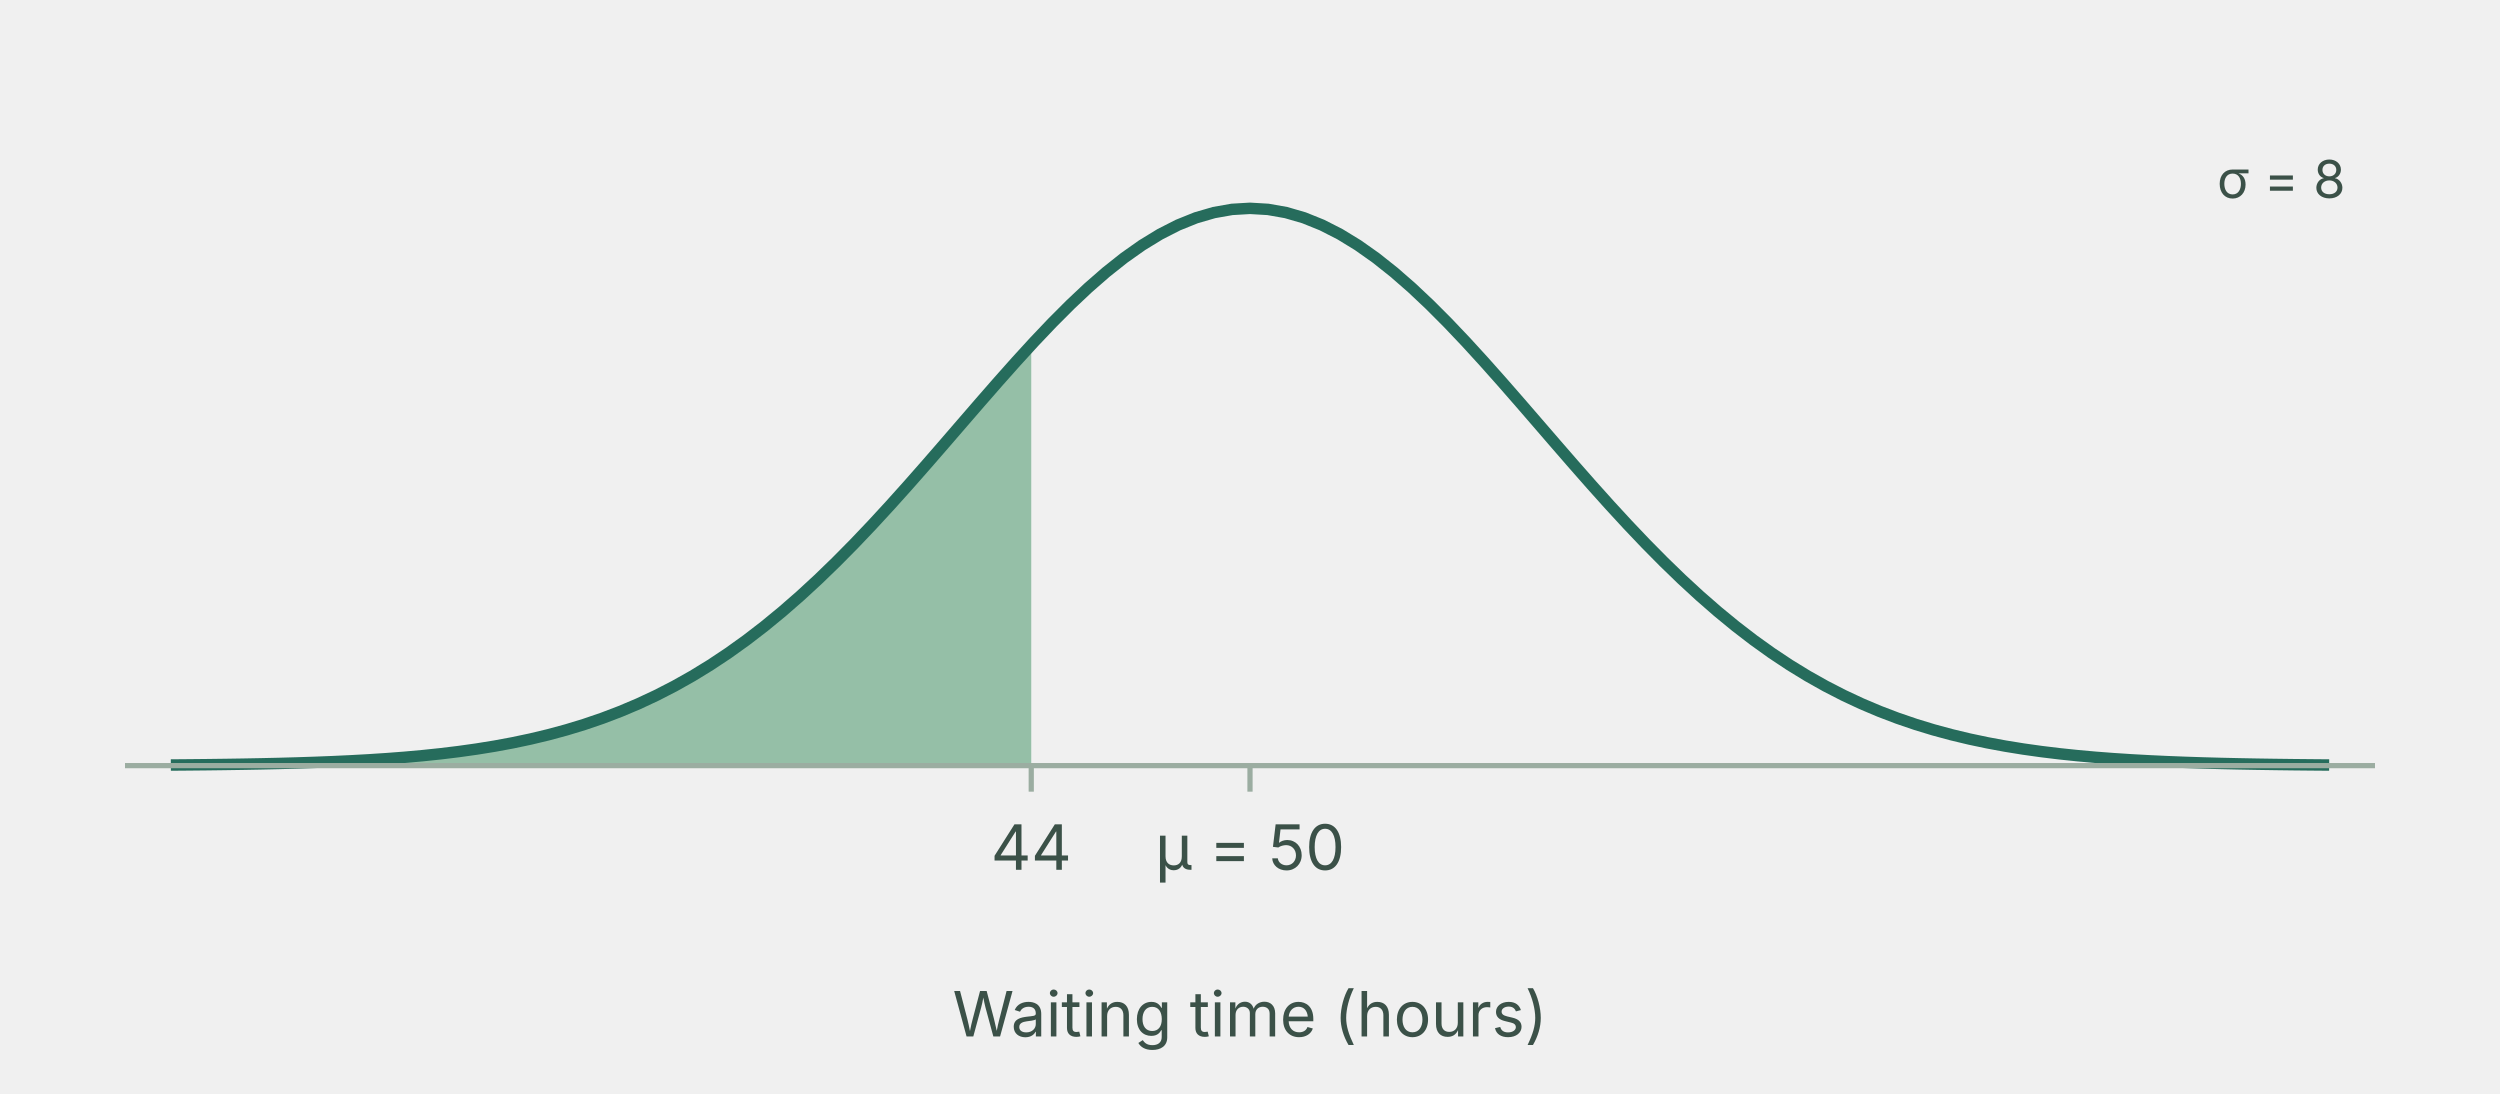
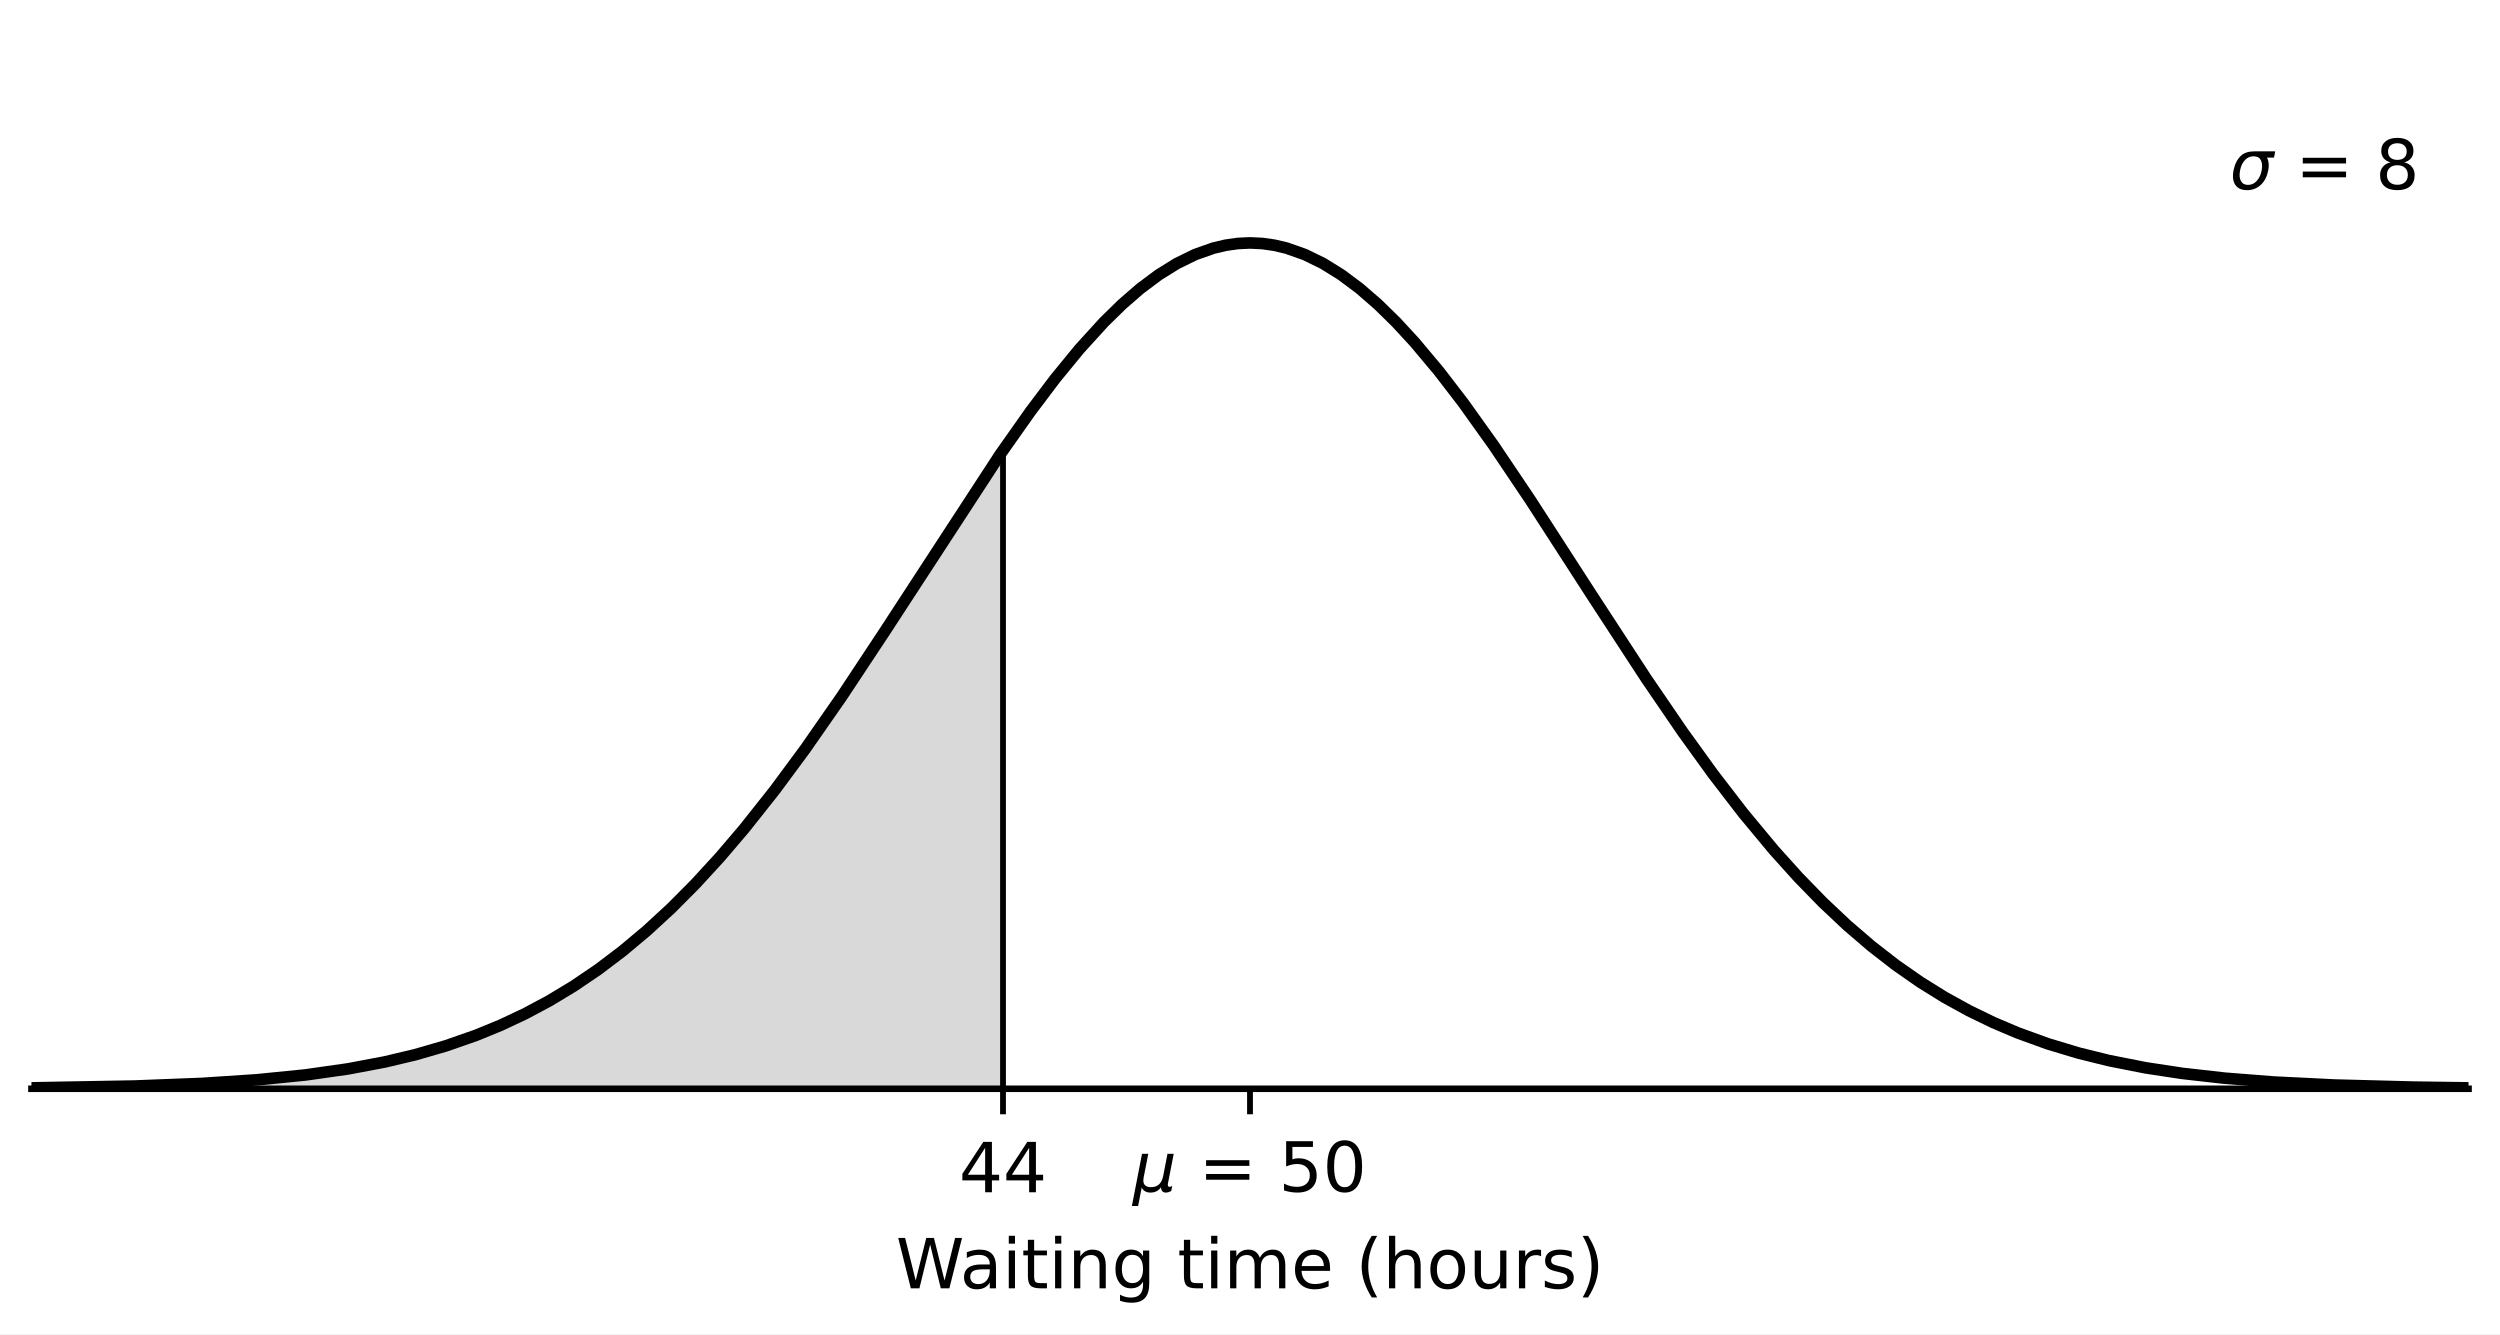
- <svg xmlns="http://www.w3.org/2000/svg" viewBox="0 0 480 210" role="img" aria-labelledby="title">
-   <style>text{font-family:system-ui,-apple-system,sans-serif;fill:#3b5148;font-size:12px} .small{font-size:10px}</style>
-   <path d="M32.8,147 L32.800,146.886 L34.177,146.875 L35.553,146.864 L36.930,146.851 L38.307,146.837 L39.683,146.822 L41.060,146.805 L42.437,146.788 L43.813,146.769 L45.190,146.748 L46.567,146.726 L47.943,146.701 L49.320,146.675 L50.697,146.647 L52.073,146.616 L53.450,146.583 L54.827,146.548 L56.203,146.510 L57.580,146.469 L58.957,146.425 L60.333,146.377 L61.710,146.327 L63.087,146.272 L64.463,146.213 L65.840,146.151 L67.217,146.083 L68.593,146.011 L69.970,145.935 L71.347,145.852 L72.723,145.764 L74.100,145.671 L75.477,145.571 L76.853,145.464 L78.230,145.351 L79.607,145.230 L80.983,145.101 L82.360,144.965 L83.737,144.819 L85.113,144.665 L86.490,144.502 L87.867,144.328 L89.243,144.145 L90.620,143.950 L91.997,143.745 L93.373,143.527 L94.750,143.297 L96.127,143.055 L97.503,142.799 L98.880,142.529 L100.257,142.245 L101.633,141.945 L103.010,141.630 L104.387,141.299 L105.763,140.951 L107.140,140.586 L108.517,140.203 L109.893,139.801 L111.270,139.381 L112.647,138.940 L114.023,138.479 L115.400,137.997 L116.777,137.494 L118.153,136.969 L119.530,136.421 L120.907,135.850 L122.283,135.255 L123.660,134.636 L125.037,133.992 L126.413,133.322 L127.790,132.627 L129.167,131.906 L130.543,131.159 L131.920,130.384 L133.297,129.582 L134.673,128.752 L136.050,127.894 L137.427,127.008 L138.803,126.094 L140.180,125.151 L141.557,124.179 L142.933,123.178 L144.310,122.149 L145.687,121.090 L147.063,120.003 L148.440,118.887 L149.817,117.743 L151.193,116.571 L152.570,115.371 L153.947,114.143 L155.323,112.889 L156.700,111.607 L158.077,110.300 L159.453,108.968 L160.830,107.611 L162.207,106.230 L163.583,104.827 L164.960,103.401 L166.337,101.955 L167.713,100.488 L169.090,99.003 L170.467,97.501 L171.843,95.982 L173.220,94.448 L174.597,92.901 L175.973,91.342 L177.350,89.773 L178.727,88.195 L180.103,86.610 L181.480,85.020 L182.857,83.426 L184.233,81.831 L185.610,80.236 L186.987,78.643 L188.363,77.055 L189.740,75.473 L191.117,73.899 L192.493,72.336 L193.870,70.786 L195.247,69.250 L196.623,67.732 L198.000,66.232 L198,147 Z" fill="#95bfa7" />
-   <path d="M32.800,146.886 L36.253,146.857 L39.707,146.822 L43.160,146.778 L46.613,146.725 L50.067,146.660 L53.520,146.582 L56.973,146.487 L60.427,146.374 L63.880,146.239 L67.333,146.077 L70.787,145.886 L74.240,145.661 L77.693,145.396 L81.147,145.085 L84.600,144.724 L88.053,144.304 L91.507,143.819 L94.960,143.261 L98.413,142.622 L101.867,141.893 L105.320,141.065 L108.773,140.130 L112.227,139.077 L115.680,137.897 L119.133,136.581 L122.587,135.120 L126.040,133.506 L129.493,131.731 L132.947,129.788 L136.400,127.672 L139.853,125.377 L143.307,122.902 L146.760,120.245 L150.213,117.408 L153.667,114.395 L157.120,111.211 L160.573,107.866 L164.027,104.370 L167.480,100.738 L170.933,96.987 L174.387,93.138 L177.840,89.212 L181.293,85.236 L184.747,81.236 L188.200,77.243 L191.653,73.289 L195.107,69.406 L198.560,65.628 L202.013,61.991 L205.467,58.528 L208.920,55.273 L212.373,52.260 L215.827,49.519 L219.280,47.079 L222.733,44.967 L226.187,43.206 L229.640,41.815 L233.093,40.811 L236.547,40.203 L240.000,40.000 L243.453,40.203 L246.907,40.811 L250.360,41.815 L253.813,43.206 L257.267,44.967 L260.720,47.079 L264.173,49.519 L267.627,52.260 L271.080,55.273 L274.533,58.528 L277.987,61.991 L281.440,65.628 L284.893,69.406 L288.347,73.289 L291.800,77.243 L295.253,81.236 L298.707,85.236 L302.160,89.212 L305.613,93.138 L309.067,96.987 L312.520,100.738 L315.973,104.370 L319.427,107.866 L322.880,111.211 L326.333,114.395 L329.787,117.408 L333.240,120.245 L336.693,122.902 L340.147,125.377 L343.600,127.672 L347.053,129.788 L350.507,131.731 L353.960,133.506 L357.413,135.120 L360.867,136.581 L364.320,137.897 L367.773,139.077 L371.227,140.130 L374.680,141.065 L378.133,141.893 L381.587,142.622 L385.040,143.261 L388.493,143.819 L391.947,144.304 L395.400,144.724 L398.853,145.085 L402.307,145.396 L405.760,145.661 L409.213,145.886 L412.667,146.077 L416.120,146.239 L419.573,146.374 L423.027,146.487 L426.480,146.582 L429.933,146.660 L433.387,146.725 L436.840,146.778 L440.293,146.822 L443.747,146.857 L447.200,146.886" fill="none" stroke="#266c5c" stroke-width="2.2" />
-   <path d="M24 147H456" stroke="#9bada1" />
-   <path d="M240 147v5" stroke="#9bada1" />
-   <text x="240" y="167" text-anchor="middle">μ = 50</text>
-   <path d="M198 147v5" stroke="#9bada1" />
-   <text x="198" y="167" text-anchor="middle">44</text>
-   <text x="240" y="199" text-anchor="middle">Waiting time (hours)</text>
-   <text x="438" y="38" text-anchor="middle" class="small">σ = 8</text>
+ <svg xmlns="http://www.w3.org/2000/svg" xmlns:xlink="http://www.w3.org/1999/xlink" width="343.44pt" height="183.281pt" viewBox="0 0 343.44 183.281" version="1.1">
+   <defs>
+     <style type="text/css">*{stroke-linejoin: round; stroke-linecap: butt}</style>
+   </defs>
+   <g id="figure_1">
+     <g id="patch_1">
+       <path d="M 0 183.281  L 343.44 183.281  L 343.44 -0  L 0 -0  z " style="fill: #ffffff" />
+     </g>
+     <g id="axes_1">
+       <g id="patch_2">
+         <path d="M 4.32 149.573  L 339.12 149.573  L 339.12 4.32  L 4.32 4.32  z " style="fill: #ffffff" />
+       </g>
+       <g id="FillBetweenPolyCollection_1">
+         <defs>
+           <path id="m019d800169" d="M 4.32 -33.832  L 4.32 -33.832  L 5.157 -33.841  L 5.994 -33.85  L 6.831 -33.86  L 7.668 -33.871  L 8.505 -33.882  L 9.342 -33.894  L 10.179 -33.907  L 11.016 -33.92  L 11.853 -33.934  L 12.69 -33.95  L 13.527 -33.966  L 14.364 -33.983  L 15.201 -34.001  L 16.038 -34.02  L 16.875 -34.041  L 17.712 -34.063  L 18.549 -34.085  L 19.386 -34.11  L 20.223 -34.135  L 21.06 -34.163  L 21.897 -34.191  L 22.734 -34.222  L 23.571 -34.254  L 24.408 -34.288  L 25.245 -34.324  L 26.082 -34.362  L 26.919 -34.402  L 27.756 -34.444  L 28.593 -34.488  L 29.43 -34.535  L 30.267 -34.585  L 31.104 -34.637  L 31.941 -34.691  L 32.778 -34.749  L 33.615 -34.81  L 34.452 -34.873  L 35.289 -34.941  L 36.126 -35.011  L 36.963 -35.085  L 37.8 -35.163  L 38.637 -35.244  L 39.474 -35.33  L 40.311 -35.42  L 41.148 -35.514  L 41.985 -35.613  L 42.822 -35.716  L 43.659 -35.824  L 44.496 -35.938  L 45.333 -36.056  L 46.17 -36.18  L 47.007 -36.31  L 47.844 -36.446  L 48.681 -36.588  L 49.518 -36.736  L 50.355 -36.89  L 51.192 -37.051  L 52.029 -37.22  L 52.866 -37.395  L 53.703 -37.578  L 54.54 -37.769  L 55.377 -37.967  L 56.214 -38.174  L 57.051 -38.389  L 57.888 -38.613  L 58.725 -38.846  L 59.562 -39.088  L 60.399 -39.34  L 61.236 -39.601  L 62.073 -39.872  L 62.91 -40.154  L 63.747 -40.446  L 64.584 -40.749  L 65.421 -41.063  L 66.258 -41.388  L 67.095 -41.725  L 67.932 -42.074  L 68.769 -42.435  L 69.606 -42.809  L 70.443 -43.195  L 71.28 -43.595  L 72.117 -44.007  L 72.954 -44.434  L 73.791 -44.874  L 74.628 -45.328  L 75.465 -45.796  L 76.302 -46.279  L 77.139 -46.777  L 77.976 -47.29  L 78.813 -47.819  L 79.65 -48.363  L 80.487 -48.922  L 81.324 -49.498  L 82.161 -50.089  L 82.998 -50.698  L 83.835 -51.322  L 84.672 -51.964  L 85.509 -52.622  L 86.346 -53.297  L 87.183 -53.989  L 88.02 -54.699  L 88.857 -55.426  L 89.694 -56.171  L 90.531 -56.933  L 91.368 -57.713  L 92.205 -58.511  L 93.042 -59.326  L 93.879 -60.159  L 94.716 -61.01  L 95.553 -61.878  L 96.39 -62.764  L 97.227 -63.668  L 98.064 -64.589  L 98.901 -65.528  L 99.738 -66.484  L 100.575 -67.458  L 101.412 -68.448  L 102.249 -69.455  L 103.086 -70.479  L 103.923 -71.519  L 104.76 -72.575  L 105.597 -73.647  L 106.434 -74.735  L 107.271 -75.837  L 108.108 -76.955  L 108.945 -78.087  L 109.782 -79.233  L 110.619 -80.393  L 111.456 -81.566  L 112.293 -82.751  L 113.13 -83.949  L 113.967 -85.158  L 114.804 -86.379  L 115.641 -87.61  L 116.478 -88.85  L 117.315 -90.101  L 118.152 -91.359  L 118.989 -92.626  L 119.826 -93.9  L 120.663 -95.18  L 121.5 -96.466  L 122.337 -97.757  L 123.174 -99.053  L 124.011 -100.351  L 124.848 -101.652  L 125.685 -102.955  L 126.522 -104.259  L 127.359 -105.563  L 128.196 -106.866  L 129.033 -108.166  L 129.87 -109.465  L 130.707 -110.759  L 131.544 -112.049  L 132.381 -113.333  L 133.218 -114.61  L 134.055 -115.88  L 134.892 -117.141  L 135.729 -118.392  L 136.566 -119.633  L 137.403 -120.862  L 137.403 -120.862  L 137.403 -33.708  L 136.566 -33.708  L 135.729 -33.708  L 134.892 -33.708  L 134.055 -33.708  L 133.218 -33.708  L 132.381 -33.708  L 131.544 -33.708  L 130.707 -33.708  L 129.87 -33.708  L 129.033 -33.708  L 128.196 -33.708  L 127.359 -33.708  L 126.522 -33.708  L 125.685 -33.708  L 124.848 -33.708  L 124.011 -33.708  L 123.174 -33.708  L 122.337 -33.708  L 121.5 -33.708  L 120.663 -33.708  L 119.826 -33.708  L 118.989 -33.708  L 118.152 -33.708  L 117.315 -33.708  L 116.478 -33.708  L 115.641 -33.708  L 114.804 -33.708  L 113.967 -33.708  L 113.13 -33.708  L 112.293 -33.708  L 111.456 -33.708  L 110.619 -33.708  L 109.782 -33.708  L 108.945 -33.708  L 108.108 -33.708  L 107.271 -33.708  L 106.434 -33.708  L 105.597 -33.708  L 104.76 -33.708  L 103.923 -33.708  L 103.086 -33.708  L 102.249 -33.708  L 101.412 -33.708  L 100.575 -33.708  L 99.738 -33.708  L 98.901 -33.708  L 98.064 -33.708  L 97.227 -33.708  L 96.39 -33.708  L 95.553 -33.708  L 94.716 -33.708  L 93.879 -33.708  L 93.042 -33.708  L 92.205 -33.708  L 91.368 -33.708  L 90.531 -33.708  L 89.694 -33.708  L 88.857 -33.708  L 88.02 -33.708  L 87.183 -33.708  L 86.346 -33.708  L 85.509 -33.708  L 84.672 -33.708  L 83.835 -33.708  L 82.998 -33.708  L 82.161 -33.708  L 81.324 -33.708  L 80.487 -33.708  L 79.65 -33.708  L 78.813 -33.708  L 77.976 -33.708  L 77.139 -33.708  L 76.302 -33.708  L 75.465 -33.708  L 74.628 -33.708  L 73.791 -33.708  L 72.954 -33.708  L 72.117 -33.708  L 71.28 -33.708  L 70.443 -33.708  L 69.606 -33.708  L 68.769 -33.708  L 67.932 -33.708  L 67.095 -33.708  L 66.258 -33.708  L 65.421 -33.708  L 64.584 -33.708  L 63.747 -33.708  L 62.91 -33.708  L 62.073 -33.708  L 61.236 -33.708  L 60.399 -33.708  L 59.562 -33.708  L 58.725 -33.708  L 57.888 -33.708  L 57.051 -33.708  L 56.214 -33.708  L 55.377 -33.708  L 54.54 -33.708  L 53.703 -33.708  L 52.866 -33.708  L 52.029 -33.708  L 51.192 -33.708  L 50.355 -33.708  L 49.518 -33.708  L 48.681 -33.708  L 47.844 -33.708  L 47.007 -33.708  L 46.17 -33.708  L 45.333 -33.708  L 44.496 -33.708  L 43.659 -33.708  L 42.822 -33.708  L 41.985 -33.708  L 41.148 -33.708  L 40.311 -33.708  L 39.474 -33.708  L 38.637 -33.708  L 37.8 -33.708  L 36.963 -33.708  L 36.126 -33.708  L 35.289 -33.708  L 34.452 -33.708  L 33.615 -33.708  L 32.778 -33.708  L 31.941 -33.708  L 31.104 -33.708  L 30.267 -33.708  L 29.43 -33.708  L 28.593 -33.708  L 27.756 -33.708  L 26.919 -33.708  L 26.082 -33.708  L 25.245 -33.708  L 24.408 -33.708  L 23.571 -33.708  L 22.734 -33.708  L 21.897 -33.708  L 21.06 -33.708  L 20.223 -33.708  L 19.386 -33.708  L 18.549 -33.708  L 17.712 -33.708  L 16.875 -33.708  L 16.038 -33.708  L 15.201 -33.708  L 14.364 -33.708  L 13.527 -33.708  L 12.69 -33.708  L 11.853 -33.708  L 11.016 -33.708  L 10.179 -33.708  L 9.342 -33.708  L 8.505 -33.708  L 7.668 -33.708  L 6.831 -33.708  L 5.994 -33.708  L 5.157 -33.708  L 4.32 -33.708  z " />
+         </defs>
+         <g clip-path="url(#pa953f32228)">
+           <use xlink:href="#m019d800169" x="0" y="183.281" style="fill: #d9d9d9" />
+         </g>
+       </g>
+       <g id="matplotlib.axis_1">
+         <g id="xtick_1">
+           <g id="line2d_1">
+             <defs>
+               <path id="m523779726a" d="M 0 0  L 0 3.5  " style="stroke: #000000; stroke-width: 0.8" />
+             </defs>
+             <g>
+               <use xlink:href="#m523779726a" x="171.72" y="149.573" style="stroke: #000000; stroke-width: 0.8" />
+             </g>
+           </g>
+           <g id="text_1">
+             <g transform="translate(155.6175 163.772) scale(0.095 -0.095)">
+               <defs>
+                 <path id="DejaVuSans-Oblique-3bc" d="M -84 -1331  L 856 3500  L 1434 3500  L 1009 1322  Q 997 1256 987 1175  Q 978 1094 978 1013  Q 978 722 1161 565  Q 1344 409 1684 409  Q 2147 409 2431 671  Q 2716 934 2816 1459  L 3213 3500  L 3788 3500  L 3266 809  Q 3253 750 3248 706  Q 3244 663 3244 628  Q 3244 531 3283 486  Q 3322 441 3406 441  Q 3438 441 3492 456  Q 3547 472 3647 513  L 3559 50  Q 3422 -19 3297 -55  Q 3172 -91 3053 -91  Q 2847 -91 2730 40  Q 2613 172 2613 403  Q 2438 153 2195 31  Q 1953 -91 1625 -91  Q 1334 -91 1117 43  Q 900 178 831 397  L 494 -1331  L -84 -1331  z " transform="scale(0.015625)" />
+                 <path id="DejaVuSans-20" transform="scale(0.015625)" />
+                 <path id="DejaVuSans-3d" d="M 678 2906  L 4684 2906  L 4684 2381  L 678 2381  L 678 2906  z M 678 1631  L 4684 1631  L 4684 1100  L 678 1100  L 678 1631  z " transform="scale(0.015625)" />
+                 <path id="DejaVuSans-35" d="M 691 4666  L 3169 4666  L 3169 4134  L 1269 4134  L 1269 2991  Q 1406 3038 1543 3061  Q 1681 3084 1819 3084  Q 2600 3084 3056 2656  Q 3513 2228 3513 1497  Q 3513 744 3044 326  Q 2575 -91 1722 -91  Q 1428 -91 1123 -41  Q 819 9 494 109  L 494 744  Q 775 591 1075 516  Q 1375 441 1709 441  Q 2250 441 2565 725  Q 2881 1009 2881 1497  Q 2881 1984 2565 2268  Q 2250 2553 1709 2553  Q 1456 2553 1204 2497  Q 953 2441 691 2322  L 691 4666  z " transform="scale(0.015625)" />
+                 <path id="DejaVuSans-30" d="M 2034 4250  Q 1547 4250 1301 3770  Q 1056 3291 1056 2328  Q 1056 1369 1301 889  Q 1547 409 2034 409  Q 2525 409 2770 889  Q 3016 1369 3016 2328  Q 3016 3291 2770 3770  Q 2525 4250 2034 4250  z M 2034 4750  Q 2819 4750 3233 4129  Q 3647 3509 3647 2328  Q 3647 1150 3233 529  Q 2819 -91 2034 -91  Q 1250 -91 836 529  Q 422 1150 422 2328  Q 422 3509 836 4129  Q 1250 4750 2034 4750  z " transform="scale(0.015625)" />
+               </defs>
+               <use xlink:href="#DejaVuSans-Oblique-3bc" transform="translate(0 0.78125)" />
+               <use xlink:href="#DejaVuSans-20" transform="translate(63.62305 0.78125)" />
+               <use xlink:href="#DejaVuSans-3d" transform="translate(95.41016 0.78125)" />
+               <use xlink:href="#DejaVuSans-20" transform="translate(179.1992 0.78125)" />
+               <use xlink:href="#DejaVuSans-35" transform="translate(210.9863 0.78125)" />
+               <use xlink:href="#DejaVuSans-30" transform="translate(274.6094 0.78125)" />
+             </g>
+           </g>
+         </g>
+         <g id="xtick_2">
+           <g id="line2d_2">
+             <g>
+               <use xlink:href="#m523779726a" x="137.788" y="149.573" style="stroke: #000000; stroke-width: 0.8" />
+             </g>
+           </g>
+           <g id="text_2">
+             <g transform="translate(131.7432 163.7913) scale(0.095 -0.095)">
+               <defs>
+                 <path id="DejaVuSans-34" d="M 2419 4116  L 825 1625  L 2419 1625  L 2419 4116  z M 2253 4666  L 3047 4666  L 3047 1625  L 3713 1625  L 3713 1100  L 3047 1100  L 3047 0  L 2419 0  L 2419 1100  L 313 1100  L 313 1709  L 2253 4666  z " transform="scale(0.015625)" />
+               </defs>
+               <use xlink:href="#DejaVuSans-34" />
+               <use xlink:href="#DejaVuSans-34" transform="translate(63.62305 0)" />
+             </g>
+           </g>
+         </g>
+         <g id="text_3">
+           <g transform="translate(123.077 176.9855) scale(0.095 -0.095)">
+             <defs>
+               <path id="DejaVuSans-57" d="M 213 4666  L 850 4666  L 1831 722  L 2809 4666  L 3519 4666  L 4500 722  L 5478 4666  L 6119 4666  L 4947 0  L 4153 0  L 3169 4050  L 2175 0  L 1381 0  L 213 4666  z " transform="scale(0.015625)" />
+               <path id="DejaVuSans-61" d="M 2194 1759  Q 1497 1759 1228 1600  Q 959 1441 959 1056  Q 959 750 1161 570  Q 1363 391 1709 391  Q 2188 391 2477 730  Q 2766 1069 2766 1631  L 2766 1759  L 2194 1759  z M 3341 1997  L 3341 0  L 2766 0  L 2766 531  Q 2569 213 2275 61  Q 1981 -91 1556 -91  Q 1019 -91 701 211  Q 384 513 384 1019  Q 384 1609 779 1909  Q 1175 2209 1959 2209  L 2766 2209  L 2766 2266  Q 2766 2663 2505 2880  Q 2244 3097 1772 3097  Q 1472 3097 1187 3025  Q 903 2953 641 2809  L 641 3341  Q 956 3463 1253 3523  Q 1550 3584 1831 3584  Q 2591 3584 2966 3190  Q 3341 2797 3341 1997  z " transform="scale(0.015625)" />
+               <path id="DejaVuSans-69" d="M 603 3500  L 1178 3500  L 1178 0  L 603 0  L 603 3500  z M 603 4863  L 1178 4863  L 1178 4134  L 603 4134  L 603 4863  z " transform="scale(0.015625)" />
+               <path id="DejaVuSans-74" d="M 1172 4494  L 1172 3500  L 2356 3500  L 2356 3053  L 1172 3053  L 1172 1153  Q 1172 725 1289 603  Q 1406 481 1766 481  L 2356 481  L 2356 0  L 1766 0  Q 1100 0 847 248  Q 594 497 594 1153  L 594 3053  L 172 3053  L 172 3500  L 594 3500  L 594 4494  L 1172 4494  z " transform="scale(0.015625)" />
+               <path id="DejaVuSans-6e" d="M 3513 2113  L 3513 0  L 2938 0  L 2938 2094  Q 2938 2591 2744 2837  Q 2550 3084 2163 3084  Q 1697 3084 1428 2787  Q 1159 2491 1159 1978  L 1159 0  L 581 0  L 581 3500  L 1159 3500  L 1159 2956  Q 1366 3272 1645 3428  Q 1925 3584 2291 3584  Q 2894 3584 3203 3211  Q 3513 2838 3513 2113  z " transform="scale(0.015625)" />
+               <path id="DejaVuSans-67" d="M 2906 1791  Q 2906 2416 2648 2759  Q 2391 3103 1925 3103  Q 1463 3103 1205 2759  Q 947 2416 947 1791  Q 947 1169 1205 825  Q 1463 481 1925 481  Q 2391 481 2648 825  Q 2906 1169 2906 1791  z M 3481 434  Q 3481 -459 3084 -895  Q 2688 -1331 1869 -1331  Q 1566 -1331 1297 -1286  Q 1028 -1241 775 -1147  L 775 -588  Q 1028 -725 1275 -790  Q 1522 -856 1778 -856  Q 2344 -856 2625 -561  Q 2906 -266 2906 331  L 2906 616  Q 2728 306 2450 153  Q 2172 0 1784 0  Q 1141 0 747 490  Q 353 981 353 1791  Q 353 2603 747 3093  Q 1141 3584 1784 3584  Q 2172 3584 2450 3431  Q 2728 3278 2906 2969  L 2906 3500  L 3481 3500  L 3481 434  z " transform="scale(0.015625)" />
+               <path id="DejaVuSans-6d" d="M 3328 2828  Q 3544 3216 3844 3400  Q 4144 3584 4550 3584  Q 5097 3584 5394 3201  Q 5691 2819 5691 2113  L 5691 0  L 5113 0  L 5113 2094  Q 5113 2597 4934 2840  Q 4756 3084 4391 3084  Q 3944 3084 3684 2787  Q 3425 2491 3425 1978  L 3425 0  L 2847 0  L 2847 2094  Q 2847 2600 2669 2842  Q 2491 3084 2119 3084  Q 1678 3084 1418 2786  Q 1159 2488 1159 1978  L 1159 0  L 581 0  L 581 3500  L 1159 3500  L 1159 2956  Q 1356 3278 1631 3431  Q 1906 3584 2284 3584  Q 2666 3584 2933 3390  Q 3200 3197 3328 2828  z " transform="scale(0.015625)" />
+               <path id="DejaVuSans-65" d="M 3597 1894  L 3597 1613  L 953 1613  Q 991 1019 1311 708  Q 1631 397 2203 397  Q 2534 397 2845 478  Q 3156 559 3463 722  L 3463 178  Q 3153 47 2828 -22  Q 2503 -91 2169 -91  Q 1331 -91 842 396  Q 353 884 353 1716  Q 353 2575 817 3079  Q 1281 3584 2069 3584  Q 2775 3584 3186 3129  Q 3597 2675 3597 1894  z M 3022 2063  Q 3016 2534 2758 2815  Q 2500 3097 2075 3097  Q 1594 3097 1305 2825  Q 1016 2553 972 2059  L 3022 2063  z " transform="scale(0.015625)" />
+               <path id="DejaVuSans-28" d="M 1984 4856  Q 1566 4138 1362 3434  Q 1159 2731 1159 2009  Q 1159 1288 1364 580  Q 1569 -128 1984 -844  L 1484 -844  Q 1016 -109 783 600  Q 550 1309 550 2009  Q 550 2706 781 3412  Q 1013 4119 1484 4856  L 1984 4856  z " transform="scale(0.015625)" />
+               <path id="DejaVuSans-68" d="M 3513 2113  L 3513 0  L 2938 0  L 2938 2094  Q 2938 2591 2744 2837  Q 2550 3084 2163 3084  Q 1697 3084 1428 2787  Q 1159 2491 1159 1978  L 1159 0  L 581 0  L 581 4863  L 1159 4863  L 1159 2956  Q 1366 3272 1645 3428  Q 1925 3584 2291 3584  Q 2894 3584 3203 3211  Q 3513 2838 3513 2113  z " transform="scale(0.015625)" />
+               <path id="DejaVuSans-6f" d="M 1959 3097  Q 1497 3097 1228 2736  Q 959 2375 959 1747  Q 959 1119 1226 758  Q 1494 397 1959 397  Q 2419 397 2687 759  Q 2956 1122 2956 1747  Q 2956 2369 2687 2733  Q 2419 3097 1959 3097  z M 1959 3584  Q 2709 3584 3137 3096  Q 3566 2609 3566 1747  Q 3566 888 3137 398  Q 2709 -91 1959 -91  Q 1206 -91 779 398  Q 353 888 353 1747  Q 353 2609 779 3096  Q 1206 3584 1959 3584  z " transform="scale(0.015625)" />
+               <path id="DejaVuSans-75" d="M 544 1381  L 544 3500  L 1119 3500  L 1119 1403  Q 1119 906 1312 657  Q 1506 409 1894 409  Q 2359 409 2629 706  Q 2900 1003 2900 1516  L 2900 3500  L 3475 3500  L 3475 0  L 2900 0  L 2900 538  Q 2691 219 2414 64  Q 2138 -91 1772 -91  Q 1169 -91 856 284  Q 544 659 544 1381  z M 1991 3584  L 1991 3584  z " transform="scale(0.015625)" />
+               <path id="DejaVuSans-72" d="M 2631 2963  Q 2534 3019 2420 3045  Q 2306 3072 2169 3072  Q 1681 3072 1420 2755  Q 1159 2438 1159 1844  L 1159 0  L 581 0  L 581 3500  L 1159 3500  L 1159 2956  Q 1341 3275 1631 3429  Q 1922 3584 2338 3584  Q 2397 3584 2469 3576  Q 2541 3569 2628 3553  L 2631 2963  z " transform="scale(0.015625)" />
+               <path id="DejaVuSans-73" d="M 2834 3397  L 2834 2853  Q 2591 2978 2328 3040  Q 2066 3103 1784 3103  Q 1356 3103 1142 2972  Q 928 2841 928 2578  Q 928 2378 1081 2264  Q 1234 2150 1697 2047  L 1894 2003  Q 2506 1872 2764 1633  Q 3022 1394 3022 966  Q 3022 478 2636 193  Q 2250 -91 1575 -91  Q 1294 -91 989 -36  Q 684 19 347 128  L 347 722  Q 666 556 975 473  Q 1284 391 1588 391  Q 1994 391 2212 530  Q 2431 669 2431 922  Q 2431 1156 2273 1281  Q 2116 1406 1581 1522  L 1381 1569  Q 847 1681 609 1914  Q 372 2147 372 2553  Q 372 3047 722 3315  Q 1072 3584 1716 3584  Q 2034 3584 2315 3537  Q 2597 3491 2834 3397  z " transform="scale(0.015625)" />
+               <path id="DejaVuSans-29" d="M 513 4856  L 1013 4856  Q 1481 4119 1714 3412  Q 1947 2706 1947 2009  Q 1947 1309 1714 600  Q 1481 -109 1013 -844  L 513 -844  Q 928 -128 1133 580  Q 1338 1288 1338 2009  Q 1338 2731 1133 3434  Q 928 4138 513 4856  z " transform="scale(0.015625)" />
+             </defs>
+             <use xlink:href="#DejaVuSans-57" />
+             <use xlink:href="#DejaVuSans-61" transform="translate(92.50195 0)" />
+             <use xlink:href="#DejaVuSans-69" transform="translate(153.7812 0)" />
+             <use xlink:href="#DejaVuSans-74" transform="translate(181.5645 0)" />
+             <use xlink:href="#DejaVuSans-69" transform="translate(220.7734 0)" />
+             <use xlink:href="#DejaVuSans-6e" transform="translate(248.5566 0)" />
+             <use xlink:href="#DejaVuSans-67" transform="translate(311.9355 0)" />
+             <use xlink:href="#DejaVuSans-20" transform="translate(375.4121 0)" />
+             <use xlink:href="#DejaVuSans-74" transform="translate(407.1992 0)" />
+             <use xlink:href="#DejaVuSans-69" transform="translate(446.4082 0)" />
+             <use xlink:href="#DejaVuSans-6d" transform="translate(474.1914 0)" />
+             <use xlink:href="#DejaVuSans-65" transform="translate(571.6035 0)" />
+             <use xlink:href="#DejaVuSans-20" transform="translate(633.127 0)" />
+             <use xlink:href="#DejaVuSans-28" transform="translate(664.9141 0)" />
+             <use xlink:href="#DejaVuSans-68" transform="translate(703.9277 0)" />
+             <use xlink:href="#DejaVuSans-6f" transform="translate(767.3066 0)" />
+             <use xlink:href="#DejaVuSans-75" transform="translate(828.4883 0)" />
+             <use xlink:href="#DejaVuSans-72" transform="translate(891.8672 0)" />
+             <use xlink:href="#DejaVuSans-73" transform="translate(932.9805 0)" />
+             <use xlink:href="#DejaVuSans-29" transform="translate(985.0801 0)" />
+           </g>
+         </g>
+       </g>
+       <g id="matplotlib.axis_2" />
+       <g id="line2d_3">
+         <path d="M 4.32 149.449  L 18.549 149.196  L 27.756 148.837  L 35.289 148.341  L 41.985 147.669  L 47.844 146.835  L 52.866 145.886  L 57.051 144.892  L 61.236 143.68  L 65.421 142.219  L 68.769 140.846  L 72.117 139.274  L 75.465 137.485  L 78.813 135.463  L 82.161 133.192  L 85.509 130.659  L 88.857 127.855  L 92.205 124.771  L 95.553 121.403  L 98.901 117.753  L 102.249 113.826  L 106.434 108.547  L 110.619 102.889  L 115.641 95.672  L 121.5 86.815  L 137.403 62.419  L 141.588 56.484  L 144.936 52.049  L 148.284 47.96  L 151.632 44.278  L 154.143 41.817  L 156.654 39.638  L 159.165 37.76  L 161.676 36.199  L 164.187 34.97  L 166.698 34.084  L 168.372 33.688  L 170.046 33.45  L 171.72 33.371  L 173.394 33.45  L 175.068 33.688  L 176.742 34.084  L 179.253 34.97  L 181.764 36.199  L 184.275 37.76  L 186.786 39.638  L 189.297 41.817  L 191.808 44.278  L 194.319 46.999  L 197.667 50.992  L 201.015 55.346  L 205.2 61.203  L 210.222 68.671  L 218.592 81.629  L 226.125 93.181  L 231.147 100.53  L 235.332 106.326  L 239.517 111.763  L 243.702 116.797  L 247.05 120.517  L 250.398 123.955  L 253.746 127.11  L 257.094 129.984  L 260.442 132.584  L 263.79 134.919  L 267.138 137.002  L 270.486 138.848  L 273.834 140.472  L 277.182 141.893  L 281.367 143.409  L 285.552 144.668  L 289.737 145.703  L 294.759 146.694  L 299.781 147.457  L 305.64 148.118  L 312.336 148.645  L 320.706 149.059  L 331.587 149.347  L 339.12 149.449  L 339.12 149.449  " clip-path="url(#pa953f32228)" style="fill: none; stroke: #000000; stroke-width: 1.6" />
+       </g>
+       <g id="line2d_4">
+         <path d="M 137.788 149.573  L 137.788 61.859  " clip-path="url(#pa953f32228)" style="fill: none; stroke: #000000; stroke-width: 0.8" />
+       </g>
+       <g id="patch_3">
+         <path d="M 4.32 149.573  L 339.12 149.573  " style="fill: none; stroke: #000000; stroke-width: 0.9; stroke-linejoin: miter; stroke-linecap: square" />
+       </g>
+       <g id="text_4">
+         <g transform="translate(306.299 26.0638) scale(0.095 -0.095)">
+           <defs>
+             <path id="DejaVuSans-Oblique-3c3" d="M 2219 3044  Q 1744 3044 1422 2700  Q 1081 2341 969 1747  Q 844 1119 1044 756  Q 1241 397 1706 397  Q 2166 397 2503 759  Q 2844 1122 2966 1747  Q 3075 2319 2881 2700  Q 2700 3044 2219 3044  z M 2309 3503  L 4219 3500  L 4106 2925  L 3463 2925  Q 3706 2438 3575 1747  Q 3406 888 2884 400  Q 2359 -91 1609 -91  Q 856 -91 525 400  Q 194 888 363 1747  Q 528 2609 1050 3097  Q 1484 3503 2309 3503  z " transform="scale(0.015625)" />
+             <path id="DejaVuSans-38" d="M 2034 2216  Q 1584 2216 1326 1975  Q 1069 1734 1069 1313  Q 1069 891 1326 650  Q 1584 409 2034 409  Q 2484 409 2743 651  Q 3003 894 3003 1313  Q 3003 1734 2745 1975  Q 2488 2216 2034 2216  z M 1403 2484  Q 997 2584 770 2862  Q 544 3141 544 3541  Q 544 4100 942 4425  Q 1341 4750 2034 4750  Q 2731 4750 3128 4425  Q 3525 4100 3525 3541  Q 3525 3141 3298 2862  Q 3072 2584 2669 2484  Q 3125 2378 3379 2068  Q 3634 1759 3634 1313  Q 3634 634 3220 271  Q 2806 -91 2034 -91  Q 1263 -91 848 271  Q 434 634 434 1313  Q 434 1759 690 2068  Q 947 2378 1403 2484  z M 1172 3481  Q 1172 3119 1398 2916  Q 1625 2713 2034 2713  Q 2441 2713 2670 2916  Q 2900 3119 2900 3481  Q 2900 3844 2670 4047  Q 2441 4250 2034 4250  Q 1625 4250 1398 4047  Q 1172 3844 1172 3481  z " transform="scale(0.015625)" />
+           </defs>
+           <use xlink:href="#DejaVuSans-Oblique-3c3" transform="translate(0 0.78125)" />
+           <use xlink:href="#DejaVuSans-20" transform="translate(63.37891 0.78125)" />
+           <use xlink:href="#DejaVuSans-3d" transform="translate(95.16602 0.78125)" />
+           <use xlink:href="#DejaVuSans-20" transform="translate(178.9551 0.78125)" />
+           <use xlink:href="#DejaVuSans-38" transform="translate(210.7422 0.78125)" />
+         </g>
+       </g>
+     </g>
+   </g>
+   <defs>
+     <clipPath id="pa953f32228">
+       <rect x="4.32" y="4.32" width="334.8" height="145.253" />
+     </clipPath>
+   </defs>
</svg>
